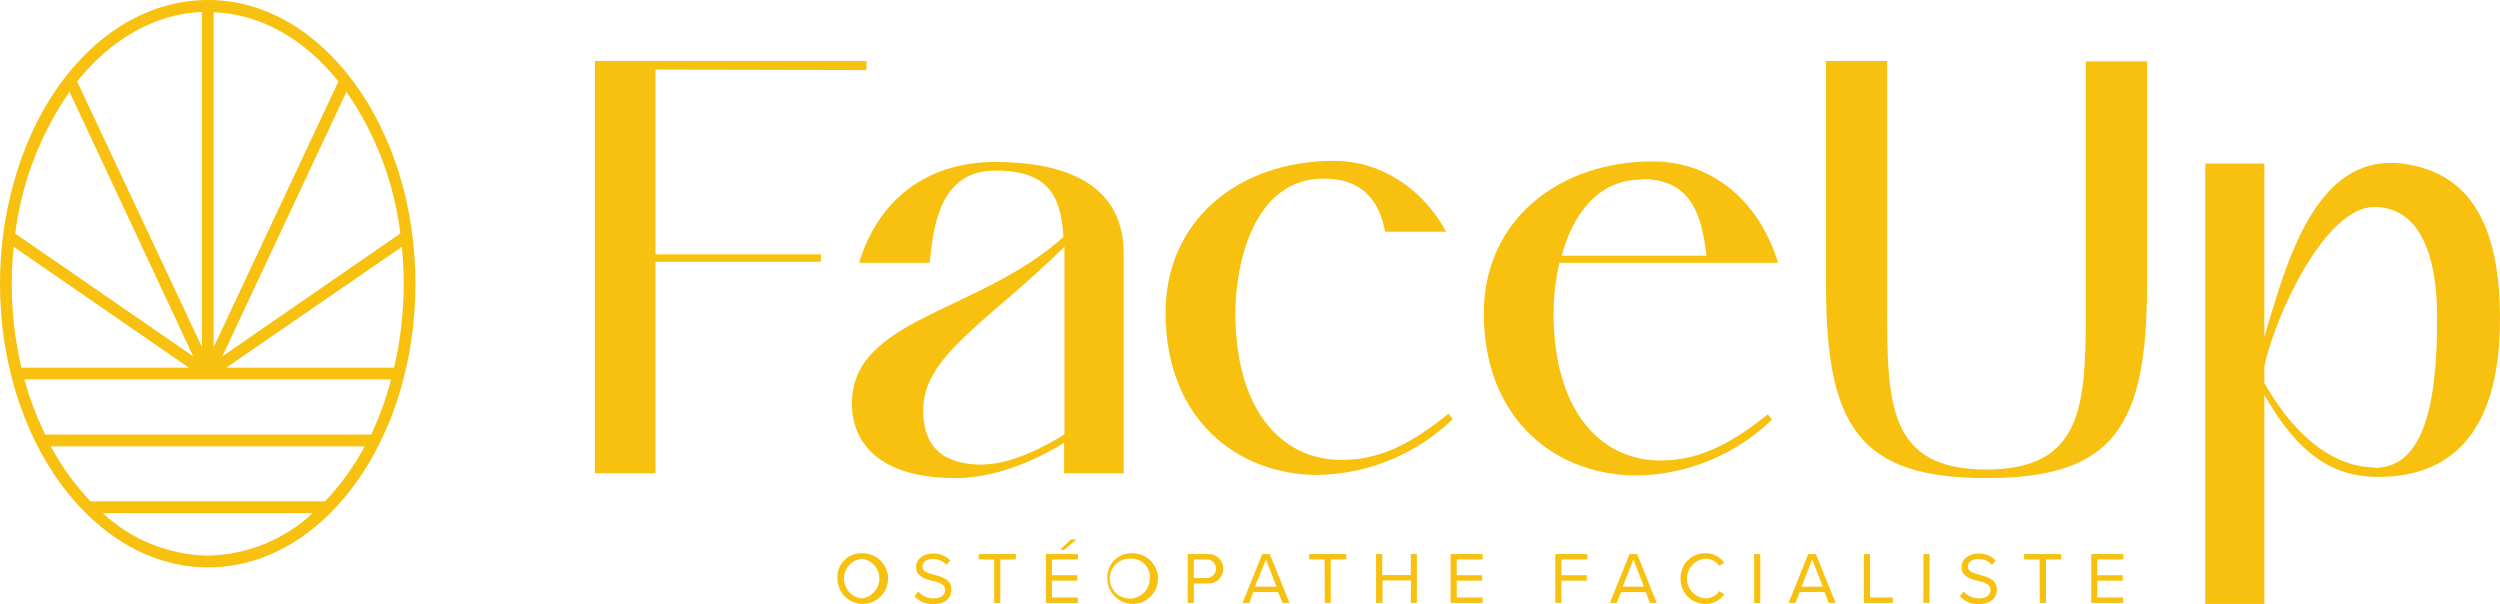
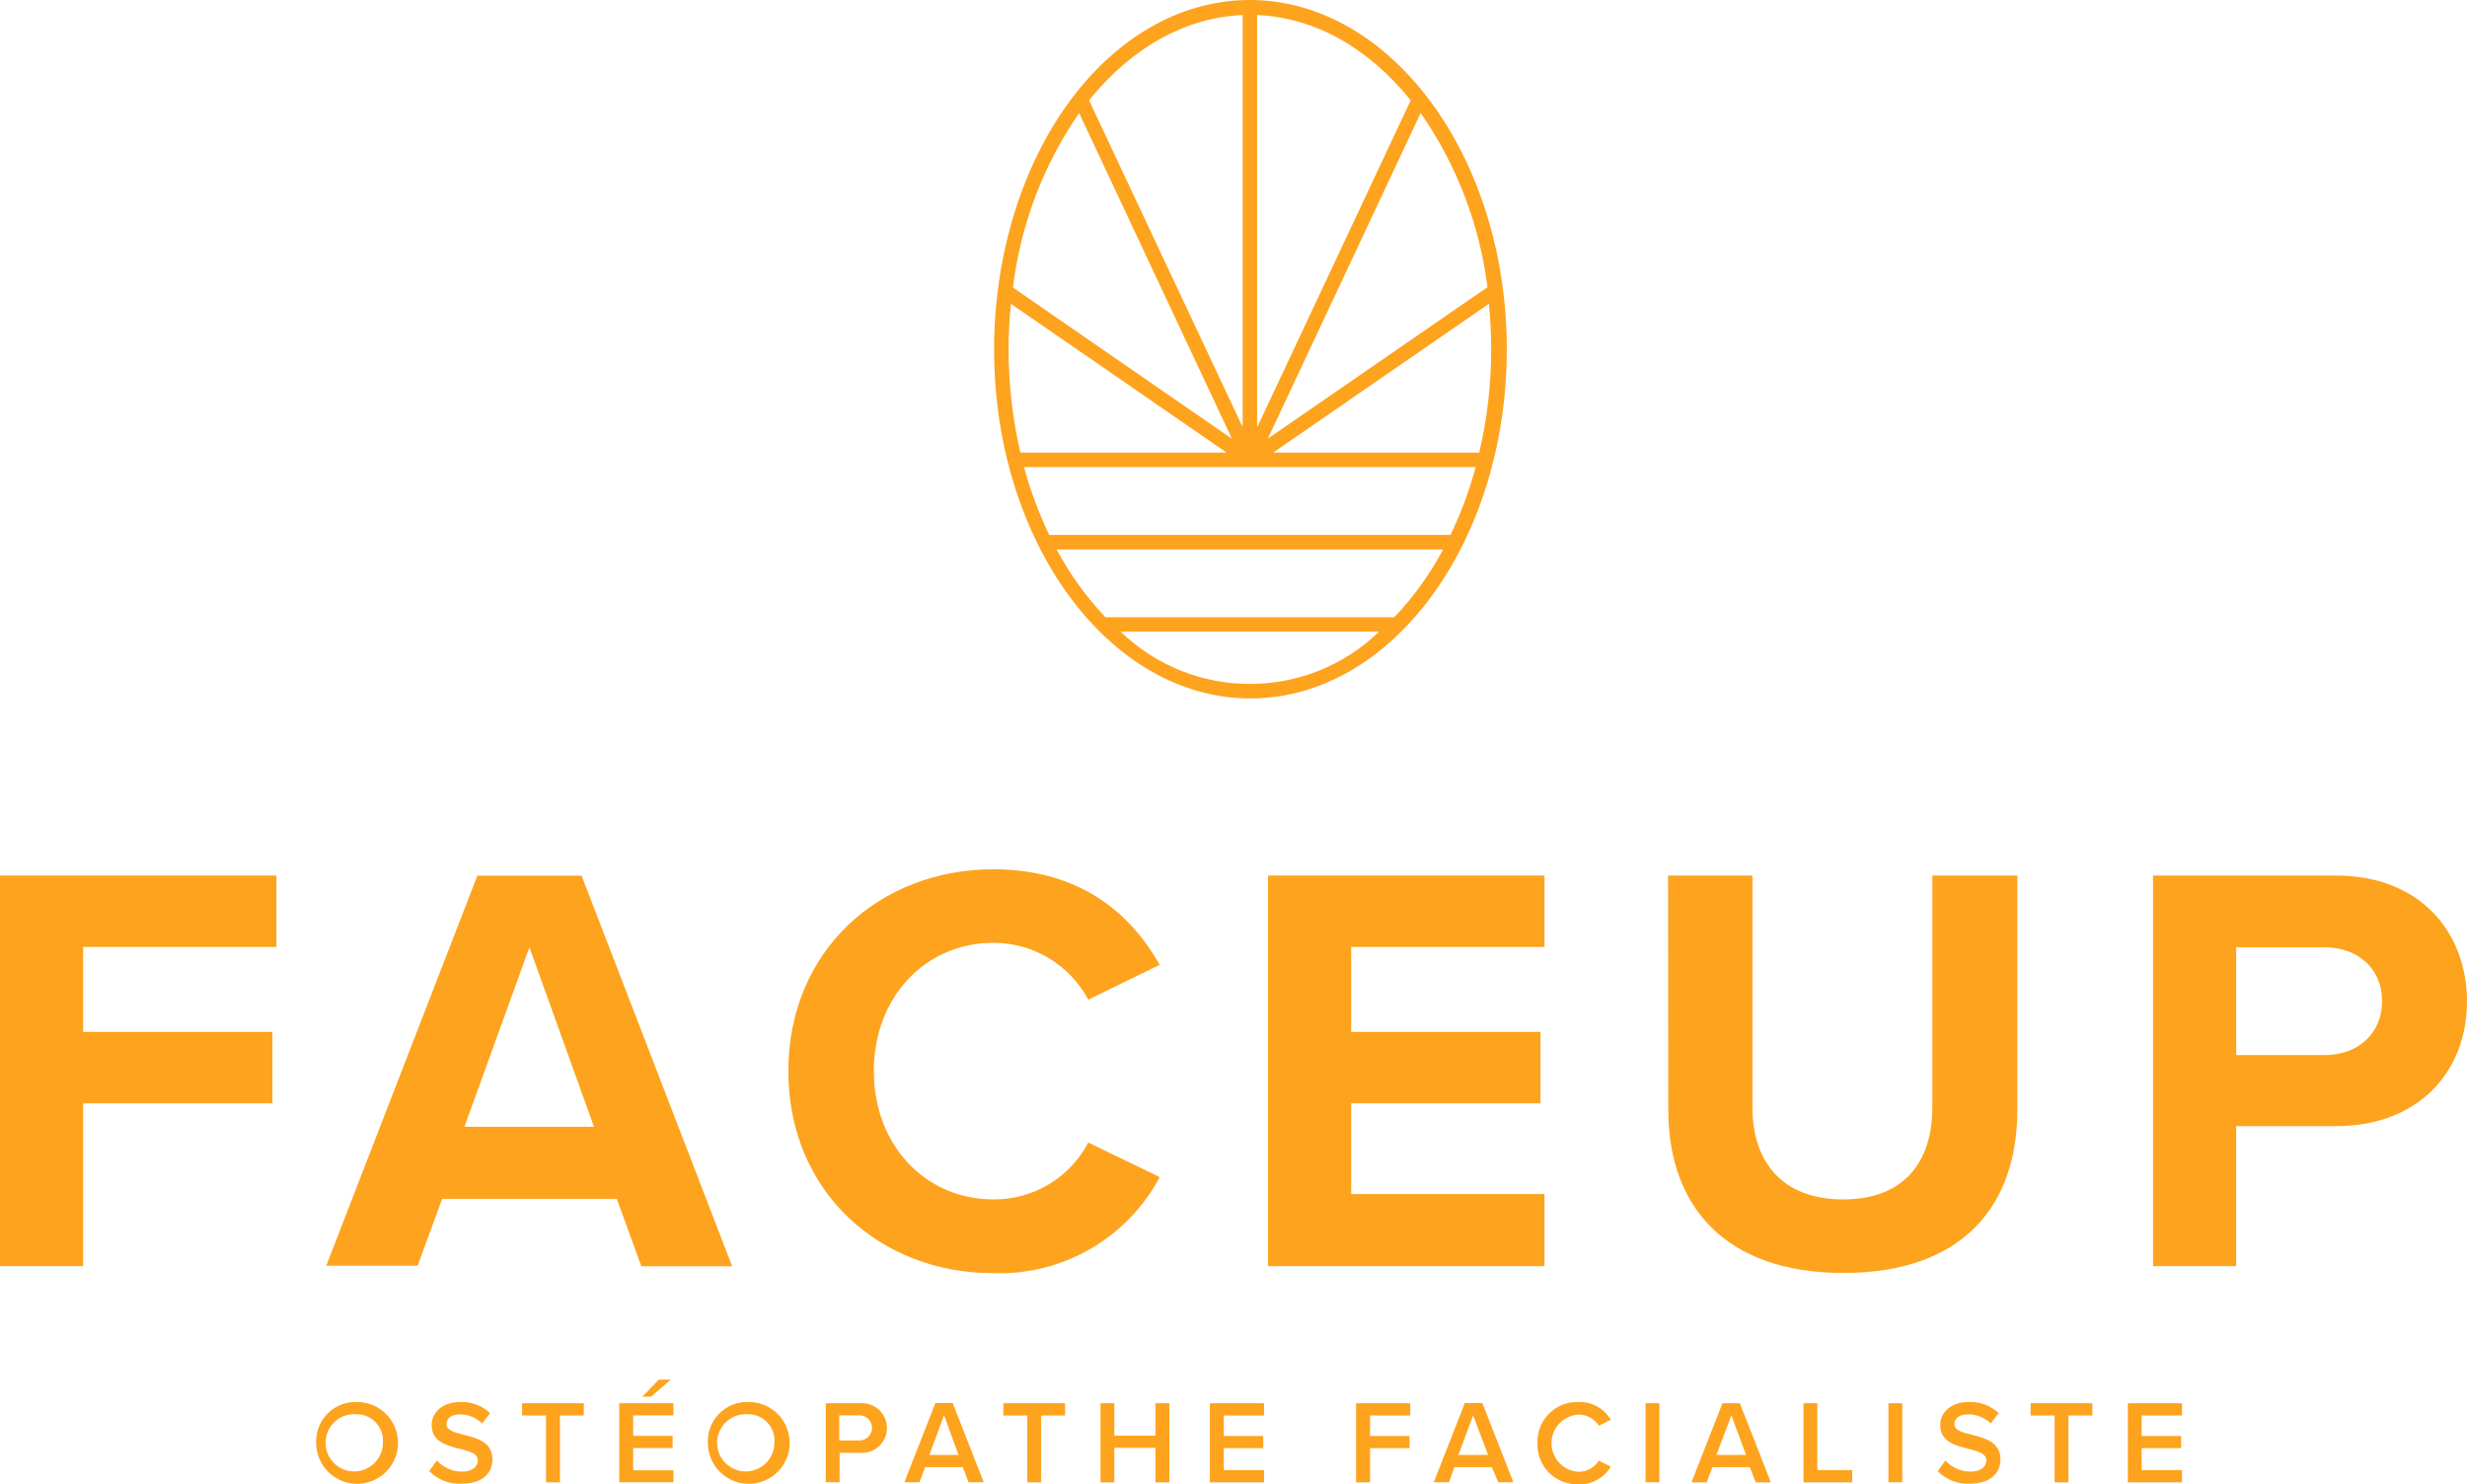
- <svg xmlns="http://www.w3.org/2000/svg" viewBox="0 0 276.15 66.71">
+ <svg xmlns="http://www.w3.org/2000/svg" viewBox="0 0 221.34 133.13">
  <defs>
-     <style>.cls-1{fill:#f8c110;}</style>
+     <style>.cls-1{fill:#fea31e;}</style>
  </defs>
  <g id="Calque_2" data-name="Calque 2">
    <g id="Calque_1-2" data-name="Calque 1">
-       <path class="cls-1" d="M72.41,7.69v20.4H90.68v.83H72.41V52.28h-6.7V6.74h30v1Z" />
-       <path class="cls-1" d="M124.12,28V52.28h-6.58V48.9c-1.6,1-6.58,3.91-12,3.91-8.42,0-11.44-3.91-11.44-8.24,0-9.43,14-10,23.36-18.38-.24-4.92-2-7.35-7.53-7.35-6,0-6.82,5.87-7.24,10.19H94.89c2.19-7.11,7.59-11.14,15.06-11.14C116.41,17.89,124.12,19.61,124.12,28Zm-15.54,23.3c3.09,0,6.94-2,9-3.32V27.26c-8.3,8.18-15.6,12-15.6,18C101.94,49.49,104.31,51.33,108.58,51.33Z" />
-       <path class="cls-1" d="M147.3,17.77c5.52,0,10,3.32,12.45,7.83H153c-.47-2.44-1.72-5.87-6.81-5.87-7.77,0-9.73,9.54-9.73,14.82,0,10.67,5,16.13,11.5,16.25h.24c3.62,0,7.06-1.25,11.8-5.1l.48.59a22,22,0,0,1-14.89,6.17c-9,0-16.84-6.23-16.84-17.91C128.74,24.29,136.87,17.77,147.3,17.77Z" />
-       <path class="cls-1" d="M182.58,17.83c6.88,0,11.92,4.8,13.82,11.2H172.26a24.75,24.75,0,0,0-.65,5.58c0,10.67,5.1,16.13,11.56,16.25h.24c3.62,0,7.12-1.25,11.86-5.1l.47.59a22,22,0,0,1-14.94,6.17c-9,0-16.9-6.23-16.9-17.91C163.9,24.35,172.14,17.83,182.58,17.83Zm-1.19,2c-5.09,0-7.7,4.1-8.89,8.42h16C188,23.94,186.91,19.78,181.39,19.78Z" />
-       <path class="cls-1" d="M219.4,51.86c10.85,0,11-7.29,11-18.08v-27h6.76V31.47c0,15.65-3.67,21.34-17.73,21.34s-17.73-5.69-17.73-21.34V6.74h6.76v27C208.43,44.57,208.55,51.86,219.4,51.86Z" />
-       <path class="cls-1" d="M264.05,18a8.72,8.72,0,0,1,1.25.06c7.53.94,10.85,6.76,10.85,17.19,0,11.33-4.45,17.43-13.46,17.43-5,0-8.84-2.49-12.57-9.07V66.71h-6.53V18.07h6.53V37.22C252.31,30,255.27,18,264.05,18Zm-1.78,33.68c4.92,0,6.94-5.64,6.94-16.43,0-8.89-2.91-12.33-6.88-12.39h-.06c-5.34,0-10.79,11.56-12.15,17.55v1.9C253.85,48.9,258.36,51.63,262.27,51.63Z" />
-       <path class="cls-1" d="M23,0C17.08,0,11.51,3,7.24,8.48,2.64,14.38,0,22.71,0,31.34,0,48.61,10.29,62.67,23,62.67S45.89,48.61,45.89,31.34,35.6,0,23,0ZM2.69,41.91H43.2A34.92,34.92,0,0,1,41,48H5A34.94,34.94,0,0,1,2.69,41.91Zm18.65-2.55L1.68,25.8a35.24,35.24,0,0,1,6-15.66ZM44.22,25.79,24.56,39.36,38.27,10.14A35,35,0,0,1,44.22,25.79ZM37.38,9,23.6,38.35v-37C28.88,1.54,33.7,4.39,37.38,9ZM22.3,1.32v37L8.52,9C12.33,4.23,17.19,1.53,22.3,1.32ZM1.51,27.26,20.86,40.61H2.36A40.38,40.38,0,0,1,1.3,31.34C1.3,30,1.38,28.6,1.51,27.26Zm9.84,29.42H34.54A17.42,17.42,0,0,1,23,61.37,17.44,17.44,0,0,1,11.35,56.68Zm24.55-1.3H10A27.89,27.89,0,0,1,5.61,49.3H40.29A28.26,28.26,0,0,1,35.9,55.38Zm7.63-14.77H25L44.39,27.26c.13,1.33.2,2.69.2,4.08A40.38,40.38,0,0,1,43.53,40.61Z" />
-       <path class="cls-1" d="M95.18,61.11A2.8,2.8,0,1,1,92.5,63.9,2.63,2.63,0,0,1,95.18,61.11Zm0,.6a2.21,2.21,0,0,0,0,4.39,2.21,2.21,0,0,0,0-4.39Z" />
-       <path class="cls-1" d="M101.42,65.33a2.32,2.32,0,0,0,1.7.77c1,0,1.27-.52,1.27-.93,0-.65-.65-.83-1.37-1s-1.83-.47-1.83-1.53c0-.89.8-1.5,1.86-1.5a2.54,2.54,0,0,1,1.92.76l-.41.49a2.08,2.08,0,0,0-1.56-.65c-.65,0-1.11.35-1.11.86s.62.71,1.31.89c.89.24,1.89.51,1.89,1.65,0,.78-.53,1.59-2,1.59a2.7,2.7,0,0,1-2.08-.86Z" />
-       <path class="cls-1" d="M109.81,61.79h-1.7V61.2h4.1v.59h-1.72V66.6h-.68Z" />
-       <path class="cls-1" d="M115.53,61.2h3.54v.59H116.2v1.75H119v.6H116.2V66h2.87v.6h-3.54Zm1.56-.46,1.2-1.16h.63l-1.37,1.16Z" />
-       <path class="cls-1" d="M125,61.11a2.8,2.8,0,1,1-2.68,2.79A2.63,2.63,0,0,1,125,61.11Zm0,.6a2.21,2.21,0,1,0,2,2.19A2,2,0,0,0,125,61.71Z" />
-       <path class="cls-1" d="M131.2,61.2h2.17a1.63,1.63,0,1,1,0,3.25h-1.5V66.6h-.67Zm2.09.59h-1.42v2.06h1.42a1,1,0,1,0,0-2.06Z" />
-       <path class="cls-1" d="M141.17,65.4h-2.74L138,66.6h-.75l2.18-5.4h.83l2.18,5.4h-.75Zm-2.55-.6H141l-1.16-3Z" />
-       <path class="cls-1" d="M146.32,61.79h-1.71V61.2h4.1v.59H147V66.6h-.67Z" />
-       <path class="cls-1" d="M155.87,64.12h-3.16V66.6H152V61.2h.68v2.32h3.16V61.2h.67v5.4h-.67Z" />
-       <path class="cls-1" d="M160.23,61.2h3.54v.59h-2.86v1.75h2.81v.6h-2.81V66h2.86v.6h-3.54Z" />
-       <path class="cls-1" d="M171.8,61.2h3.54v.59h-2.87v1.75h2.81v.6h-2.81V66.6h-.67Z" />
-       <path class="cls-1" d="M181.79,65.4h-2.73l-.48,1.2h-.75L180,61.2h.84L183,66.6h-.75Zm-2.54-.6h2.34l-1.16-3Z" />
-       <path class="cls-1" d="M185.64,63.9a2.69,2.69,0,0,1,2.75-2.79,2.41,2.41,0,0,1,2.07,1.07l-.56.31a1.85,1.85,0,0,0-1.51-.78,2.2,2.2,0,0,0,0,4.39,1.83,1.83,0,0,0,1.51-.79l.57.32a2.46,2.46,0,0,1-2.08,1.07A2.7,2.7,0,0,1,185.64,63.9Z" />
-       <path class="cls-1" d="M193.76,61.2h.68v5.4h-.68Z" />
-       <path class="cls-1" d="M201.53,65.4H198.8l-.48,1.2h-.75l2.17-5.4h.84l2.18,5.4H202ZM199,64.8h2.34l-1.16-3Z" />
-       <path class="cls-1" d="M205.89,61.2h.68V66h2.51v.6h-3.19Z" />
-       <path class="cls-1" d="M212.46,61.2h.67v5.4h-.67Z" />
-       <path class="cls-1" d="M216.9,65.33a2.3,2.3,0,0,0,1.7.77c1,0,1.27-.52,1.27-.93,0-.65-.65-.83-1.37-1s-1.83-.47-1.83-1.53c0-.89.8-1.5,1.86-1.5a2.56,2.56,0,0,1,1.92.76l-.41.49a2.08,2.08,0,0,0-1.56-.65c-.65,0-1.11.35-1.11.86s.62.71,1.31.89c.88.24,1.89.51,1.89,1.65,0,.78-.54,1.59-2,1.59a2.7,2.7,0,0,1-2.08-.86Z" />
-       <path class="cls-1" d="M225.29,61.79h-1.71V61.2h4.1v.59H226V66.6h-.68Z" />
-       <path class="cls-1" d="M231,61.2h3.54v.59h-2.87v1.75h2.81v.6h-2.81V66h2.87v.6H231Z" />
+       <path class="cls-1" d="M112.14,0c-5.86,0-11.44,3-15.71,8.48-4.6,5.9-7.24,14.23-7.24,22.86,0,17.27,10.3,31.33,23,31.33s23-14.06,23-31.33S124.79,0,112.14,0M91.88,41.91H132.4A35.35,35.35,0,0,1,130.14,48h-36a35.35,35.35,0,0,1-2.26-6.08m18.65-2.55L90.88,25.8a35.12,35.12,0,0,1,5.94-15.66Zm22.88-13.57L113.75,39.36l13.71-29.22a35,35,0,0,1,6,15.65M126.57,9,112.79,38.35v-37c5.28.22,10.1,3.07,13.78,7.65M111.49,1.32v37L97.71,9c3.82-4.74,8.67-7.44,13.78-7.65M90.7,27.26l19.35,13.35H91.55a40.94,40.94,0,0,1-1.06-9.27c0-1.38.08-2.74.21-4.08m9.85,29.42h23.18a16.67,16.67,0,0,1-23.18,0m24.55-1.3H99.18A27.89,27.89,0,0,1,94.8,49.3h34.68a27.89,27.89,0,0,1-4.38,6.08m7.62-14.77H114.23l19.35-13.35c.13,1.33.21,2.69.21,4.08a40.38,40.38,0,0,1-1.07,9.27" />
+       <path class="cls-1" d="M32,125.8a3.67,3.67,0,1,1-3.63,3.66A3.52,3.52,0,0,1,32,125.8m0,1.1a2.57,2.57,0,1,0,2.35,2.56A2.35,2.35,0,0,0,32,126.9" />
+       <path class="cls-1" d="M39.2,131.05a3.06,3.06,0,0,0,2.24,1c1,0,1.43-.5,1.43-1,0-.64-.76-.83-1.62-1.05-1.16-.29-2.52-.63-2.52-2.13,0-1.17,1-2.07,2.58-2.07a3.68,3.68,0,0,1,2.66,1l-.71.92a2.89,2.89,0,0,0-2-.81c-.74,0-1.2.35-1.2.89s.72.73,1.56.94c1.17.3,2.56.66,2.56,2.2,0,1.18-.83,2.19-2.74,2.19A3.77,3.77,0,0,1,38.51,132Z" />
+       <polygon class="cls-1" points="48.99 127.01 46.84 127.01 46.84 125.91 52.38 125.91 52.38 127.01 50.24 127.01 50.24 133.01 48.99 133.01 48.99 127.01" />
+       <path class="cls-1" d="M55.56,125.91h4.86V127H56.81v1.84h3.54v1.09H56.81v2h3.61V133H55.56Zm2.07-.59,1.48-1.53h1.07l-1.76,1.53Z" />
+       <path class="cls-1" d="M67.13,125.8a3.67,3.67,0,1,1-3.62,3.66,3.52,3.52,0,0,1,3.62-3.66m0,1.1a2.57,2.57,0,1,0,2.35,2.56,2.35,2.35,0,0,0-2.35-2.56" />
+       <path class="cls-1" d="M74.09,125.91H77.2a2.23,2.23,0,1,1,0,4.45H75.33V133H74.09ZM77,127h-1.7v2.25H77A1.13,1.13,0,1,0,77,127" />
+       <path class="cls-1" d="M86.38,131.65H83L82.5,133H81.14l2.78-7.1h1.56l2.78,7.1H86.9Zm-3-1.1H86L84.7,127Z" />
+       <polygon class="cls-1" points="92.17 127.01 90.02 127.01 90.02 125.91 95.56 125.91 95.56 127.01 93.41 127.01 93.41 133.01 92.17 133.01 92.17 127.01" />
+       <polygon class="cls-1" points="103.67 129.91 99.98 129.91 99.98 133.01 98.74 133.01 98.74 125.91 99.98 125.91 99.98 128.82 103.67 128.82 103.67 125.91 104.92 125.91 104.92 133.01 103.67 133.01 103.67 129.91" />
+       <polygon class="cls-1" points="108.55 125.91 113.41 125.91 113.41 127.01 109.8 127.01 109.8 128.85 113.34 128.85 113.34 129.94 109.8 129.94 109.8 131.91 113.41 131.91 113.41 133.01 108.55 133.01 108.55 125.91" />
+       <polygon class="cls-1" points="121.67 125.91 126.53 125.91 126.53 127.01 122.92 127.01 122.92 128.85 126.46 128.85 126.46 129.94 122.92 129.94 122.92 133.01 121.67 133.01 121.67 125.91" />
+       <path class="cls-1" d="M133.85,131.65h-3.36L130,133h-1.36l2.78-7.1H133l2.78,7.1h-1.36Zm-3-1.1h2.66L132.17,127Z" />
+       <path class="cls-1" d="M137.94,129.46a3.56,3.56,0,0,1,3.67-3.66,3.25,3.25,0,0,1,2.91,1.59l-1.07.54a2.14,2.14,0,0,0-1.84-1,2.57,2.57,0,0,0,0,5.13,2.11,2.11,0,0,0,1.84-1l1.07.54a3.26,3.26,0,0,1-2.91,1.59,3.56,3.56,0,0,1-3.67-3.67" />
+       <rect class="cls-1" x="147.64" y="125.91" width="1.24" height="7.09" />
+       <path class="cls-1" d="M157,131.65h-3.36l-.52,1.36h-1.36l2.78-7.1h1.56l2.78,7.1h-1.36Zm-3-1.1h2.66L155.34,127Z" />
+       <polygon class="cls-1" points="161.81 125.91 163.05 125.91 163.05 131.91 166.18 131.91 166.18 133.01 161.81 133.01 161.81 125.91" />
+       <rect class="cls-1" x="169.43" y="125.91" width="1.24" height="7.09" />
+       <path class="cls-1" d="M174.54,131.05a3.08,3.08,0,0,0,2.25,1c1,0,1.42-.5,1.42-1,0-.64-.75-.83-1.61-1.05-1.16-.29-2.52-.63-2.52-2.13,0-1.17,1-2.07,2.58-2.07a3.68,3.68,0,0,1,2.66,1l-.71.92a2.92,2.92,0,0,0-2.06-.81c-.73,0-1.2.35-1.2.89s.72.73,1.57.94c1.17.3,2.56.66,2.56,2.2,0,1.18-.83,2.19-2.75,2.19a3.8,3.8,0,0,1-2.88-1.12Z" />
+       <polygon class="cls-1" points="184.34 127.01 182.19 127.01 182.19 125.91 187.73 125.91 187.73 127.01 185.58 127.01 185.58 133.01 184.34 133.01 184.34 127.01" />
+       <polygon class="cls-1" points="190.91 125.91 195.77 125.91 195.77 127.01 192.15 127.01 192.15 128.85 195.69 128.85 195.69 129.94 192.15 129.94 192.15 131.91 195.77 131.91 195.77 133.01 190.91 133.01 190.91 125.91" />
+       <polygon class="cls-1" points="0 78.56 24.8 78.56 24.8 84.97 7.46 84.97 7.46 92.59 24.44 92.59 24.44 99 7.46 99 7.46 113.61 0 113.61 0 78.56" />
+       <path class="cls-1" d="M55.34,107.57H39.67l-2.2,6h-8.2l13.56-35h9.35l13.51,35.05H57.54ZM41.67,101.1H53.29L47.5,85Z" />
+       <path class="cls-1" d="M70.73,96.11C70.73,85.34,78.88,78,89.12,78c8,0,12.46,4.2,14.93,8.57L97.64,89.7a9.61,9.61,0,0,0-8.52-5.1C83,84.6,78.4,89.49,78.4,96.11S83,107.62,89.12,107.62a9.51,9.51,0,0,0,8.52-5.1l6.41,3.1a16.28,16.28,0,0,1-14.93,8.62c-10.24,0-18.39-7.36-18.39-18.13" />
+       <polygon class="cls-1" points="113.77 78.56 138.57 78.56 138.57 84.97 121.23 84.97 121.23 92.59 138.21 92.59 138.21 99 121.23 99 121.23 107.14 138.57 107.14 138.57 113.61 113.77 113.61 113.77 78.56" />
+       <path class="cls-1" d="M149.66,78.56h7.57V99.37c0,4.88,2.68,8.25,8.14,8.25s8-3.37,8-8.25V78.56H181v21c0,8.72-5,14.66-15.61,14.66s-15.71-6-15.71-14.61Z" />
+       <path class="cls-1" d="M193.17,78.56h16.4c7.62,0,11.77,5.15,11.77,11.3s-4.21,11.19-11.77,11.19h-8.94v12.56h-7.46ZM208.57,85h-7.94v9.67h7.94c2.94,0,5.15-1.89,5.15-4.84S211.51,85,208.57,85" />
    </g>
  </g>
</svg>
